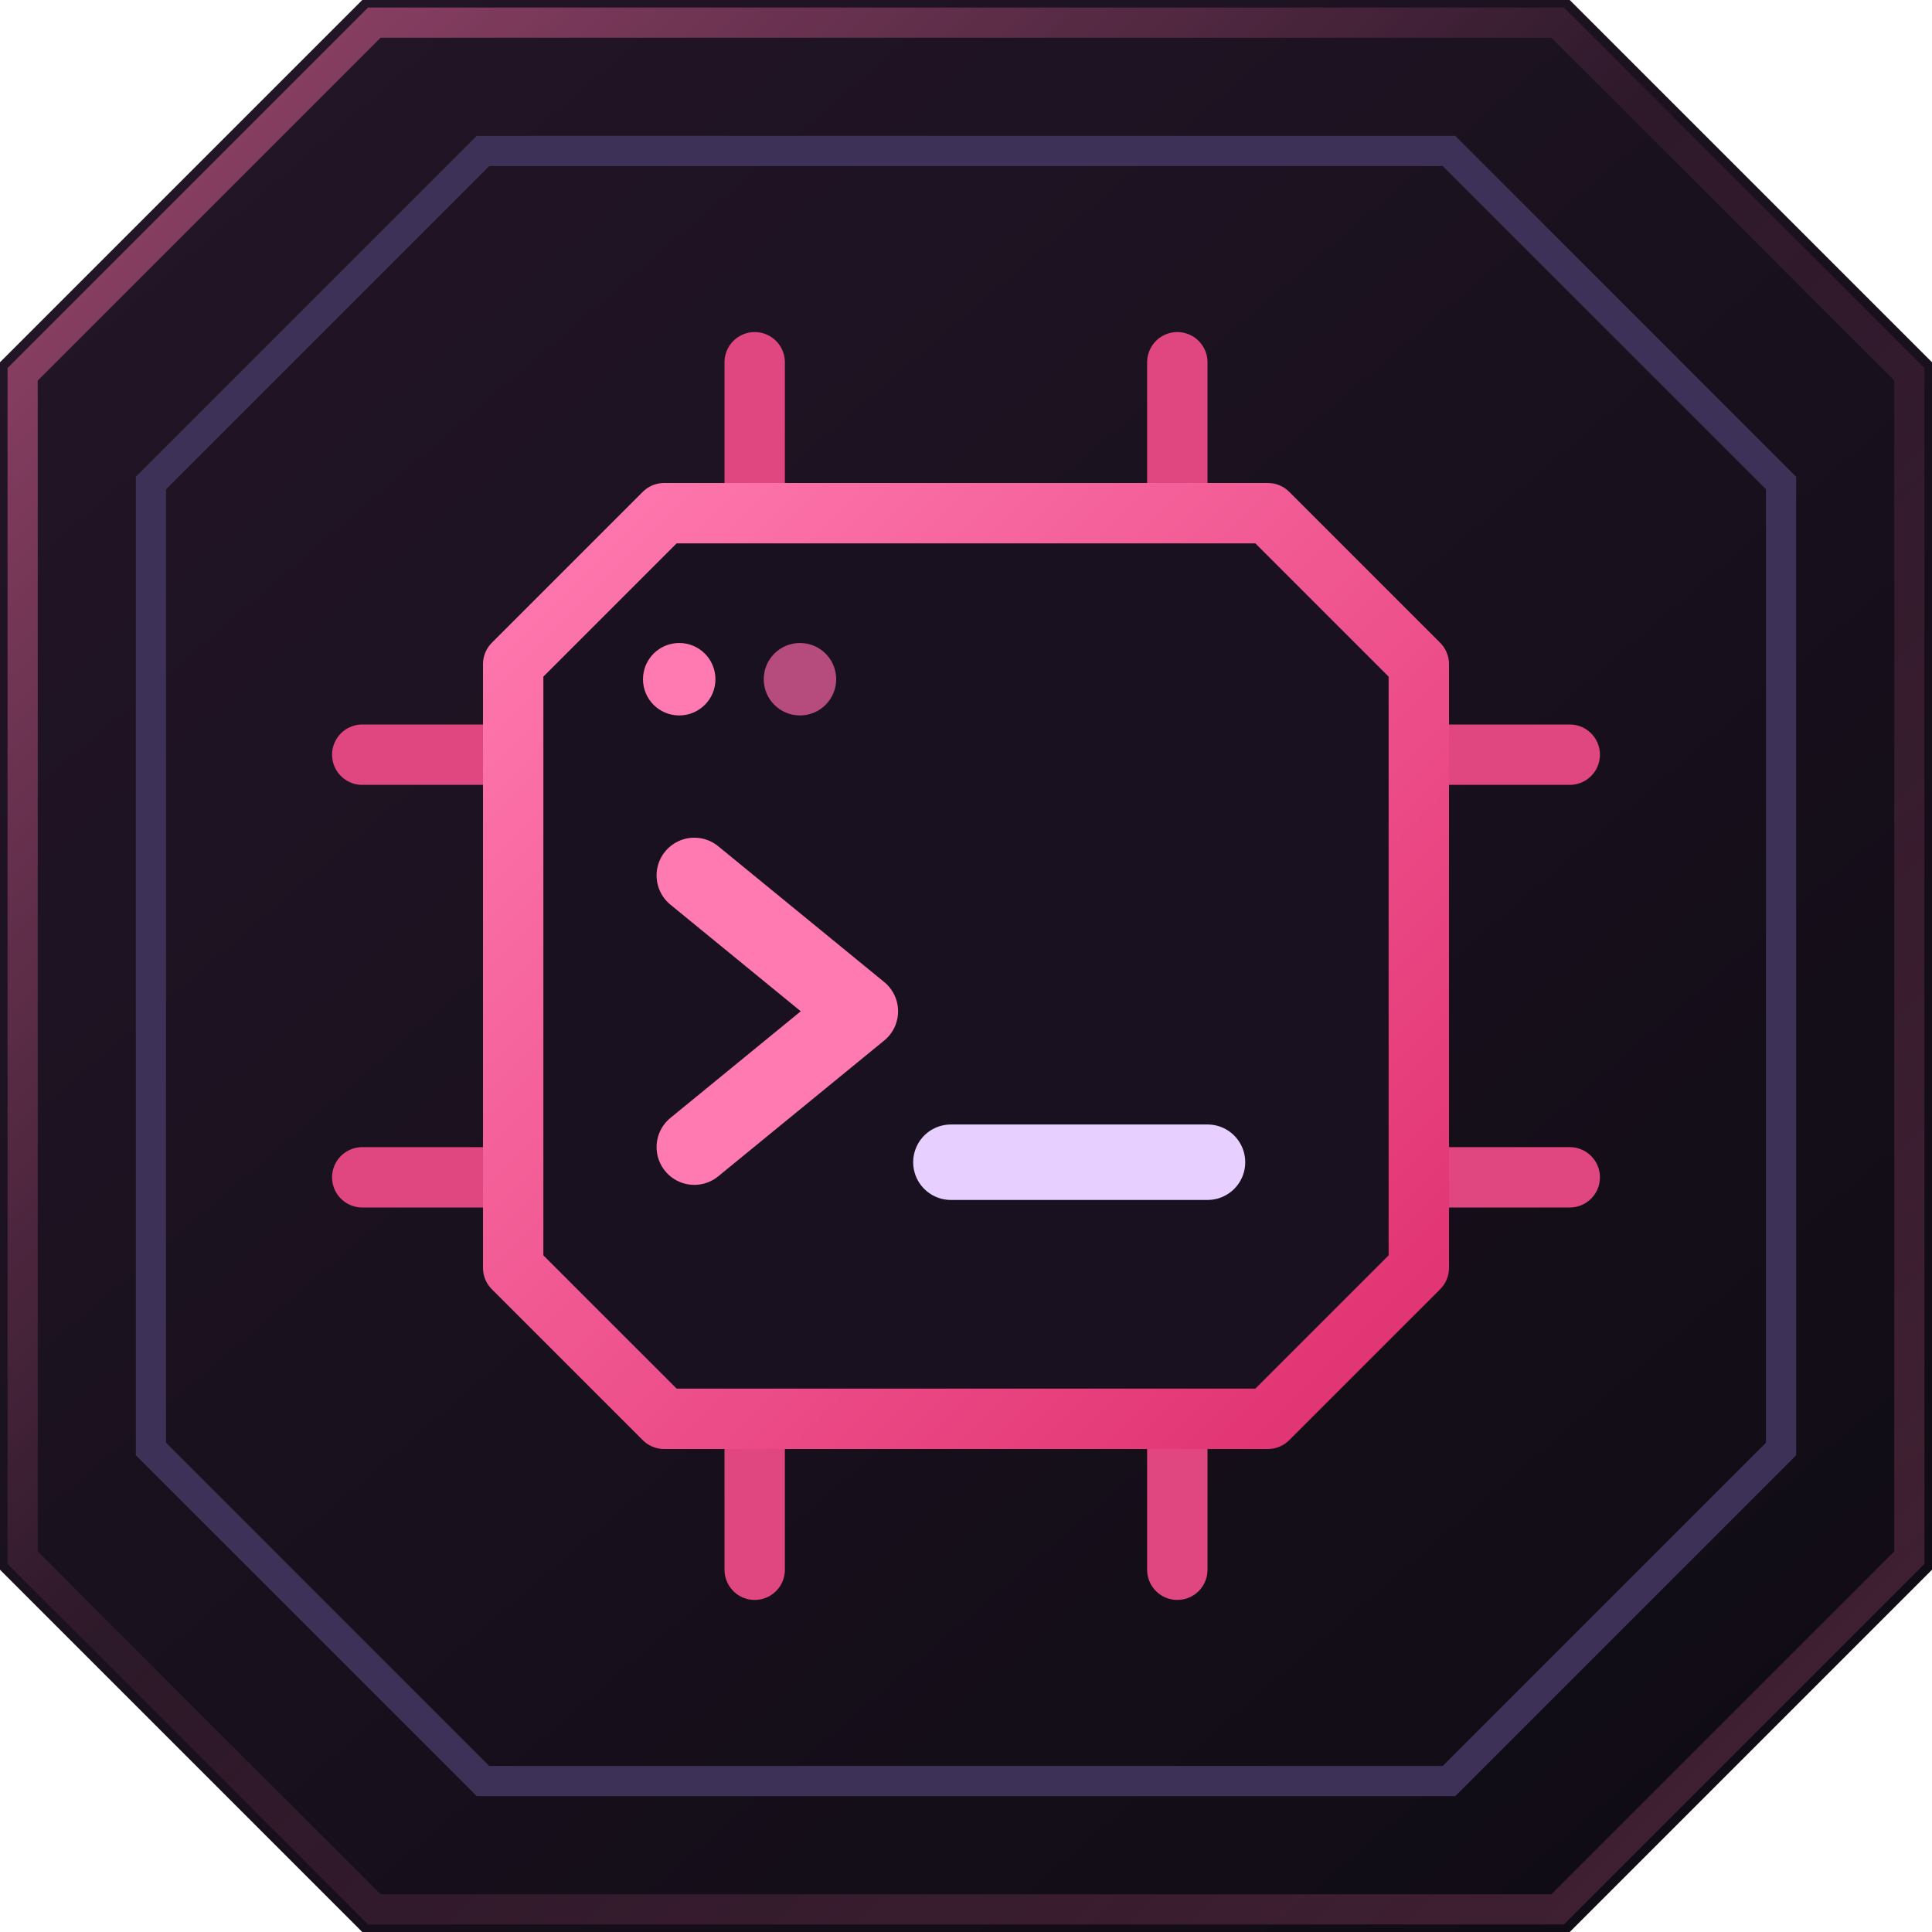
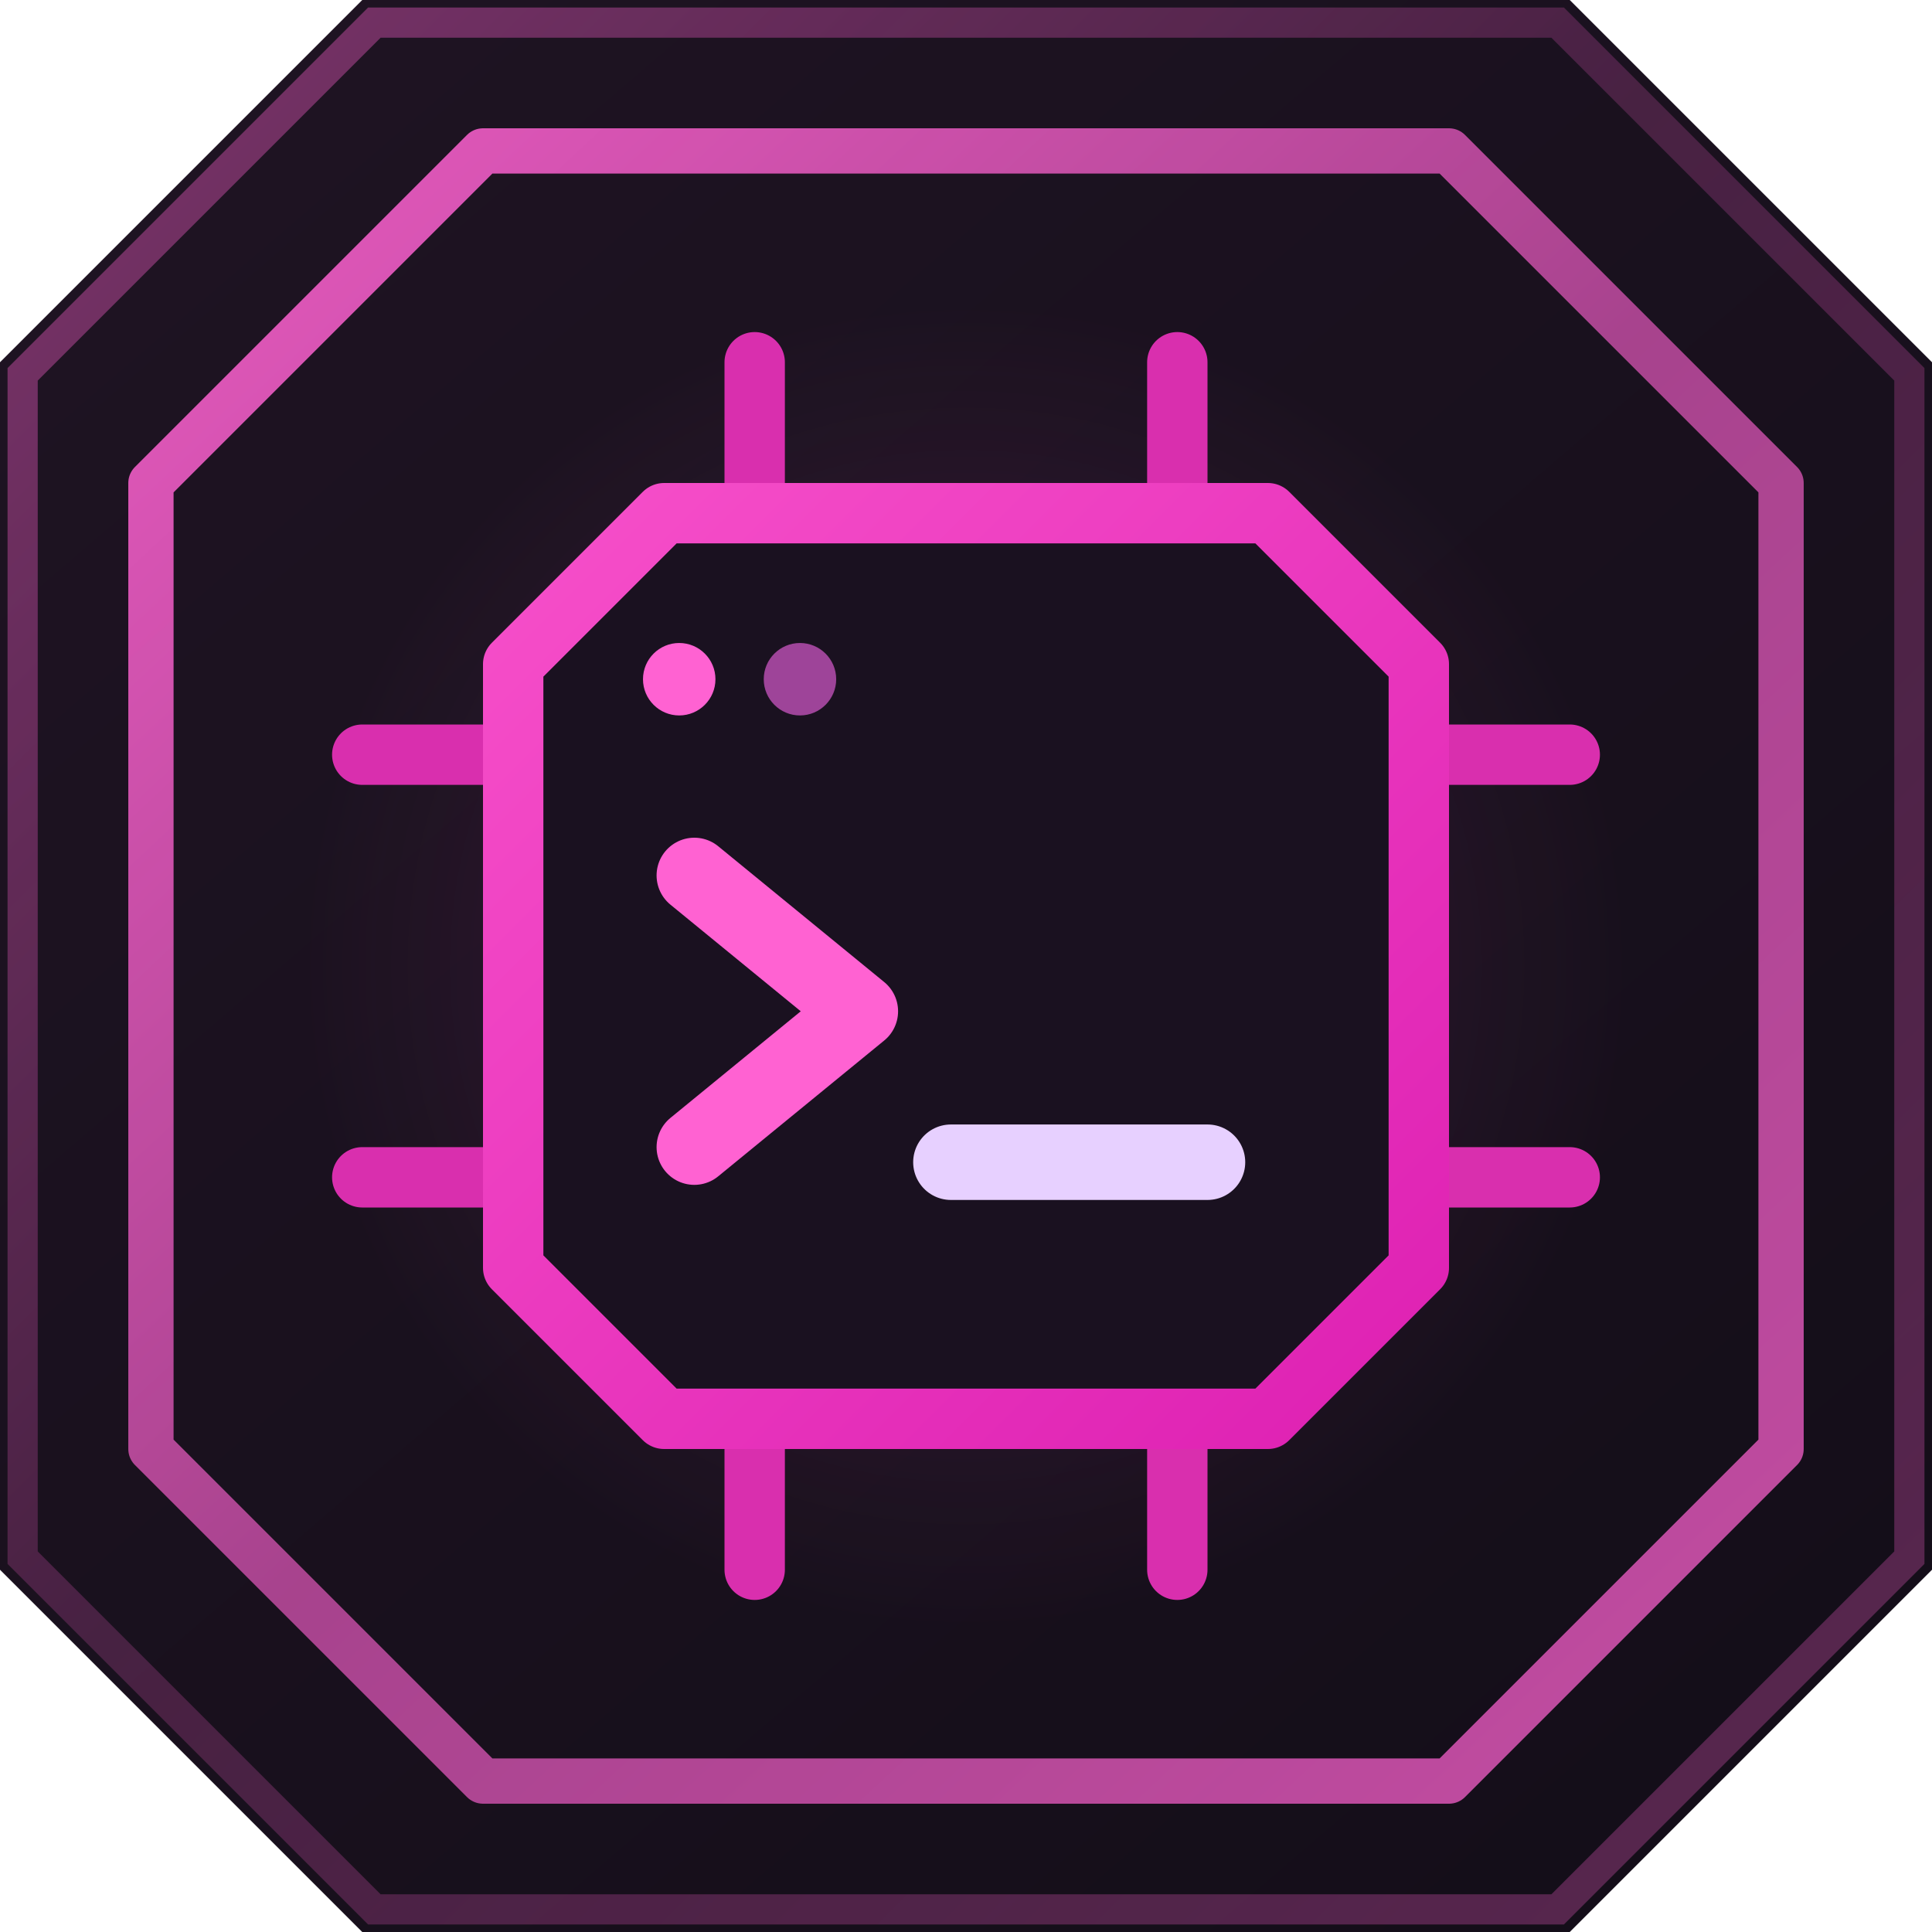
<svg xmlns="http://www.w3.org/2000/svg" viewBox="0 0 128 128" role="img" aria-label="r7Harness icon">
  <defs>
    <linearGradient id="chip" x1="34" y1="34" x2="94" y2="94" gradientUnits="userSpaceOnUse">
-       <stop offset="0" stop-color="#FF7AB0" />
-       <stop offset="1" stop-color="#E0306F" />
+       <stop offset="0" stop-color="#F64FC9" />
+       <stop offset="1" stop-color="#DE21B3" />
    </linearGradient>
    <linearGradient id="bg" x1="16" y1="8" x2="112" y2="120" gradientUnits="userSpaceOnUse">
-       <stop offset="0" stop-color="#221526" />
-       <stop offset="1" stop-color="#100c15" />
+       <stop offset="0" stop-color="#1E1322" />
+       <stop offset="1" stop-color="#140E19" />
    </linearGradient>
    <linearGradient id="rim" x1="0" y1="0" x2="128" y2="128" gradientUnits="userSpaceOnUse">
-       <stop offset="0" stop-color="#FF6FA8" stop-opacity="0.55" />
-       <stop offset="0.45" stop-color="#FF6FA8" stop-opacity="0.08" />
-       <stop offset="1" stop-color="#FF6FA8" stop-opacity="0.22" />
+       <stop offset="0" stop-color="#FF62D2" stop-opacity="0.42" />
+       <stop offset="0.45" stop-color="#FF62D2" stop-opacity="0.2" />
+       <stop offset="1" stop-color="#FF62D2" stop-opacity="0.3" />
    </linearGradient>
+     <linearGradient id="frame" x1="10" y1="6" x2="118" y2="122" gradientUnits="userSpaceOnUse">
+       <stop offset="0" stop-color="#FF62D2" stop-opacity="0.9" />
+       <stop offset="0.5" stop-color="#FF62D2" stop-opacity="0.62" />
+       <stop offset="1" stop-color="#FF62D2" stop-opacity="0.75" />
+     </linearGradient>
+     <radialGradient id="glow" cx="64" cy="64" r="44" gradientUnits="userSpaceOnUse">
+       <stop offset="0" stop-color="#FF62D2" stop-opacity="0.16" />
+       <stop offset="1" stop-color="#FF62D2" stop-opacity="0" />
+     </radialGradient>
  </defs>
  <path d="M24 0H104L128 24V104L104 128H24L0 104V24Z" fill="url(#bg)" />
  <path d="M24.8 1.5H103.2L126.5 24.8V103.2L103.2 126.5H24.8L1.5 103.2V24.8Z" fill="none" stroke="url(#rim)" stroke-width="2" />
-   <path d="M32 10H96L118 32V96L96 118H32L10 96V32Z" fill="none" stroke="#3e3157" stroke-width="2" />
-   <path d="M50 24V34M78 24V34M50 94V104M78 94V104M24 50H34M24 78H34M94 50H104M94 78H104" stroke="#E0467F" stroke-width="4" stroke-linecap="round" />
+   <path d="M32 10H96L118 32V96L96 118H32L10 96V32Z" fill="none" stroke="url(#frame)" stroke-width="3.0" stroke-linejoin="round" />
+   <circle cx="64" cy="64" r="44" fill="url(#glow)" />
+   <path d="M50 24V34M78 24V34M50 94V104M78 94V104M24 50H34M24 78H34M94 50H104M94 78H104" stroke="#D92FAE" stroke-width="4" stroke-linecap="round" />
  <path d="M44 34H84L94 44V84L84 94H44L34 84V44Z" fill="#1A1120" stroke="url(#chip)" stroke-width="4" stroke-linejoin="round" />
-   <circle cx="45" cy="45" r="2.4" fill="#FF7AB0" />
-   <circle cx="53" cy="45" r="2.4" fill="#B64B7E" />
-   <path d="M46 58L57 67L46 76" fill="none" stroke="#FF7AB0" stroke-width="5" stroke-linecap="round" stroke-linejoin="round" />
+   <circle cx="45" cy="45" r="2.4" fill="#FF62D2" />
+   <circle cx="53" cy="45" r="2.4" fill="#9E4499" />
+   <path d="M46 58L57 67L46 76" fill="none" stroke="#FF62D2" stroke-width="5" stroke-linecap="round" stroke-linejoin="round" />
  <path d="M63 77H80" stroke="#E7D0FF" stroke-width="5" stroke-linecap="round" />
</svg>
